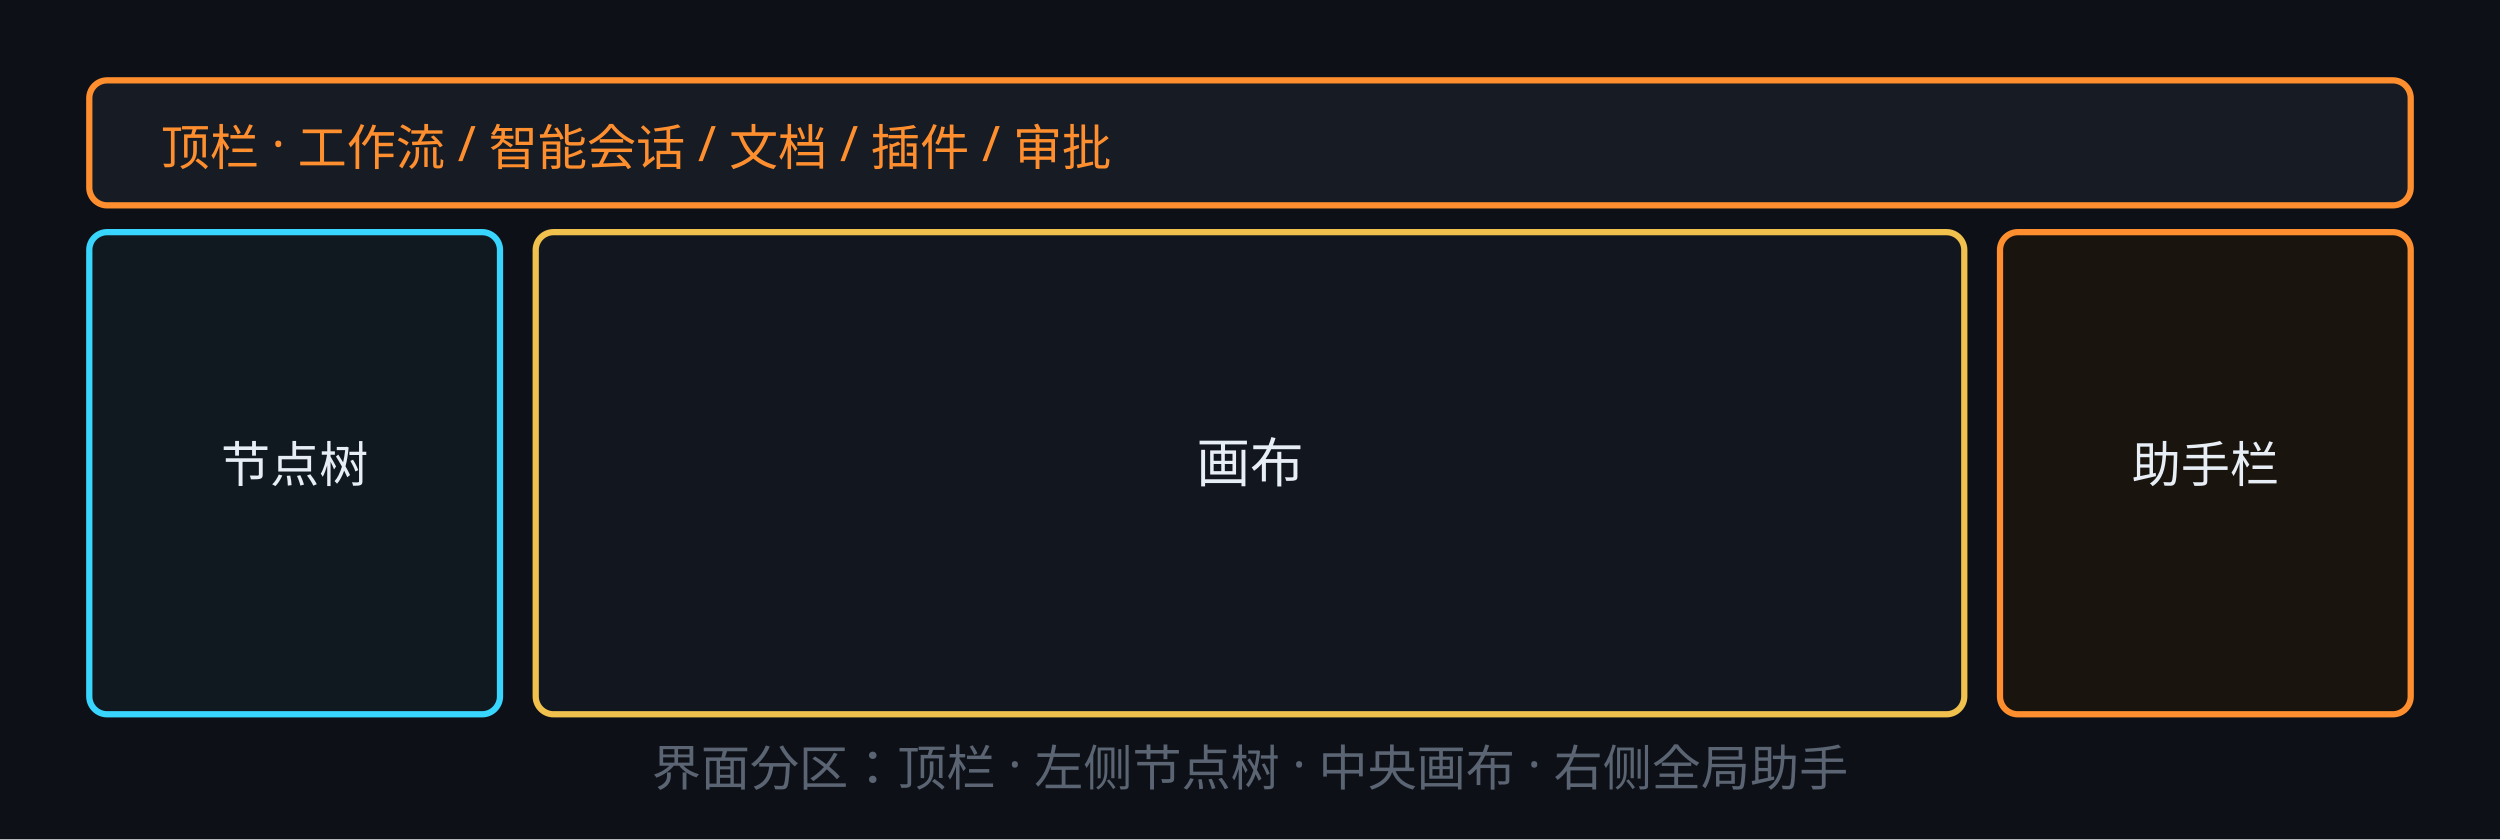
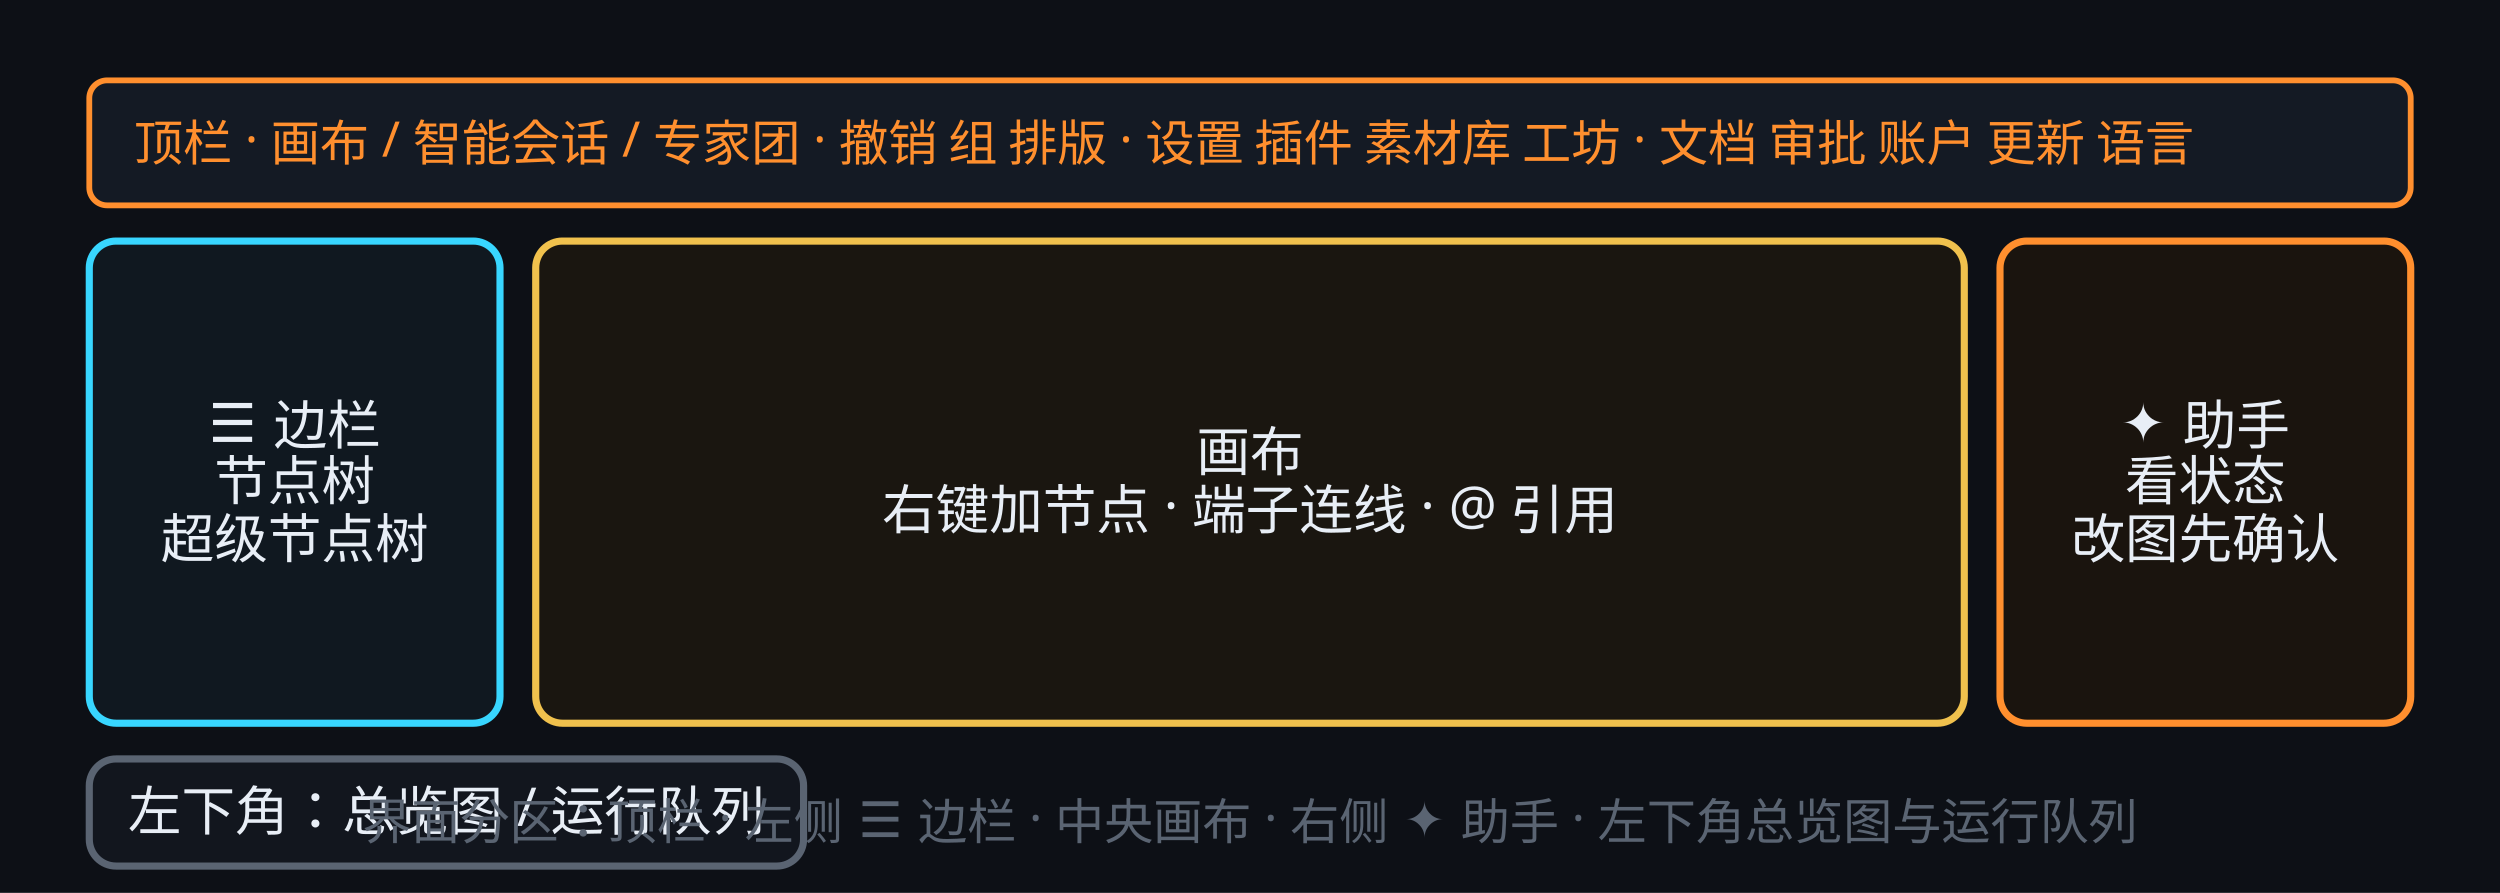
- <svg xmlns="http://www.w3.org/2000/svg" viewBox="0 0 560 188" width="560" height="188">
-   <rect width="560" height="188" fill="#0d1016" />
+ <svg xmlns="http://www.w3.org/2000/svg" viewBox="0 0 560 200" width="560" height="200">
+   <rect width="560" height="200" fill="#0d1016" />
  <defs>
-     <marker id="arr" markerWidth="8" markerHeight="8" refX="7" refY="4" orient="auto">
+     <marker id="arr-gold" markerWidth="8" markerHeight="8" refX="7" refY="4" orient="auto">
      <path d="M0,0 L8,4 L0,8 z" fill="#f0c14d" />
    </marker>
+     <marker id="arr-cyan" markerWidth="8" markerHeight="8" refX="7" refY="4" orient="auto">
+       <path d="M0,0 L8,4 L0,8 z" fill="#38d6ff" />
+     </marker>
+     <marker id="arr-orange" markerWidth="8" markerHeight="8" refX="7" refY="4" orient="auto">
+       <path d="M0,0 L8,4 L0,8 z" fill="#ff8f2e" />
+     </marker>
+     <marker id="arr-green" markerWidth="8" markerHeight="8" refX="7" refY="4" orient="auto">
+       <path d="M0,0 L8,4 L0,8 z" fill="#5fd68a" />
+     </marker>
+     <marker id="arr-red" markerWidth="8" markerHeight="8" refX="7" refY="4" orient="auto">
+       <path d="M0,0 L8,4 L0,8 z" fill="#ff6b6b" />
+     </marker>
+     <marker id="arr-purple" markerWidth="8" markerHeight="8" refX="7" refY="4" orient="auto">
+       <path d="M0,0 L8,4 L0,8 z" fill="#c792ea" />
+     </marker>
  </defs>
-   <rect x="20" y="18" width="520" height="28" rx="4" fill="#161b24" stroke="#ff8f2e" stroke-width="1.4" />
-   <text x="36" y="37" fill="#ff8f2e" font-size="11" font-family="Segoe UI,sans-serif">顶栏 · 工作流 / 智能会话 / 文档 / 插件 / 审批</text>
-   <rect x="20" y="52" width="92" height="108" rx="4" fill="#101820" stroke="#38d6ff" stroke-width="1.4" />
-   <text x="66" y="108" text-anchor="middle" fill="#e8eef6" font-size="11" font-family="Segoe UI,sans-serif">节点树</text>
-   <rect x="120" y="52" width="320" height="108" rx="4" fill="#12161e" stroke="#f0c14d" stroke-width="1.4" />
-   <text x="280" y="108" text-anchor="middle" fill="#e8eef6" font-size="12" font-family="Segoe UI,sans-serif">画布</text>
-   <rect x="448" y="52" width="92" height="108" rx="4" fill="#1a140e" stroke="#ff8f2e" stroke-width="1.4" />
-   <text x="494" y="108" text-anchor="middle" fill="#e8eef6" font-size="11" font-family="Segoe UI,sans-serif">助手栏</text>
-   <text x="280" y="176" text-anchor="middle" fill="#5a6472" font-size="11" font-family="Segoe UI,sans-serif">界面分区：顶栏 · 左侧节点树 · 中央画布 · 右侧全局助手</text>
+   <rect x="20" y="18" width="520" height="28" rx="4" fill="#141a24" stroke="#ff8f2e" stroke-width="1.3" />
+   <text x="30" y="36" fill="#ff8f2e" font-size="11" font-family="Segoe UI,sans-serif">顶栏 · 画布 / 智能会话 / 专家团 · 撤销 组 排版 · 设置 插件 素材库 工坊 · 文档 审批 账户 更新 语言</text>
+   <rect x="20" y="54" width="92" height="108" rx="6" fill="#101820" stroke="#38d6ff" stroke-width="1.6" />
+   <text x="66" y="99" text-anchor="middle" fill="#e8eef6" font-size="12" font-family="Segoe UI,sans-serif">☰ 边栏</text>
+   <text x="66" y="112" text-anchor="middle" fill="#e8eef6" font-size="12" font-family="Segoe UI,sans-serif">节点树</text>
+   <text x="66" y="125" text-anchor="middle" fill="#e8eef6" font-size="12" font-family="Segoe UI,sans-serif">超级节点树</text>
+   <rect x="120" y="54" width="320" height="108" rx="6" fill="#1a1610" stroke="#f0c14d" stroke-width="1.6" />
+   <text x="280" y="105.5" text-anchor="middle" fill="#e8eef6" font-size="12" font-family="Segoe UI,sans-serif">画布</text>
+   <text x="280" y="118.5" text-anchor="middle" fill="#e8eef6" font-size="12" font-family="Segoe UI,sans-serif">右键加节点 · 端子连线 · @ 引用</text>
+   <rect x="448" y="54" width="92" height="108" rx="6" fill="#1a140e" stroke="#ff8f2e" stroke-width="1.6" />
+   <text x="494" y="99" text-anchor="middle" fill="#e8eef6" font-size="12" font-family="Segoe UI,sans-serif">✦ 助手</text>
+   <text x="494" y="112" text-anchor="middle" fill="#e8eef6" font-size="12" font-family="Segoe UI,sans-serif">看状态</text>
+   <text x="494" y="125" text-anchor="middle" fill="#e8eef6" font-size="12" font-family="Segoe UI,sans-serif">改图先确认</text>
+   <rect x="20" y="170" width="160" height="24" rx="6" fill="#12161e" stroke="#5a6472" stroke-width="1.6" />
+   <text x="100" y="186" text-anchor="middle" fill="#e8eef6" font-size="12" font-family="Segoe UI,sans-serif">左下角：总览图 / 运行队列</text>
+   <text x="280" y="188" text-anchor="middle" fill="#5a6472" font-size="11" font-family="Segoe UI,sans-serif">界面分区：顶栏 · 左侧 ☰ 边栏 · 中央画布 · 右侧 ✦ 助手 · 左下角总览图与运行队列</text>
</svg>
